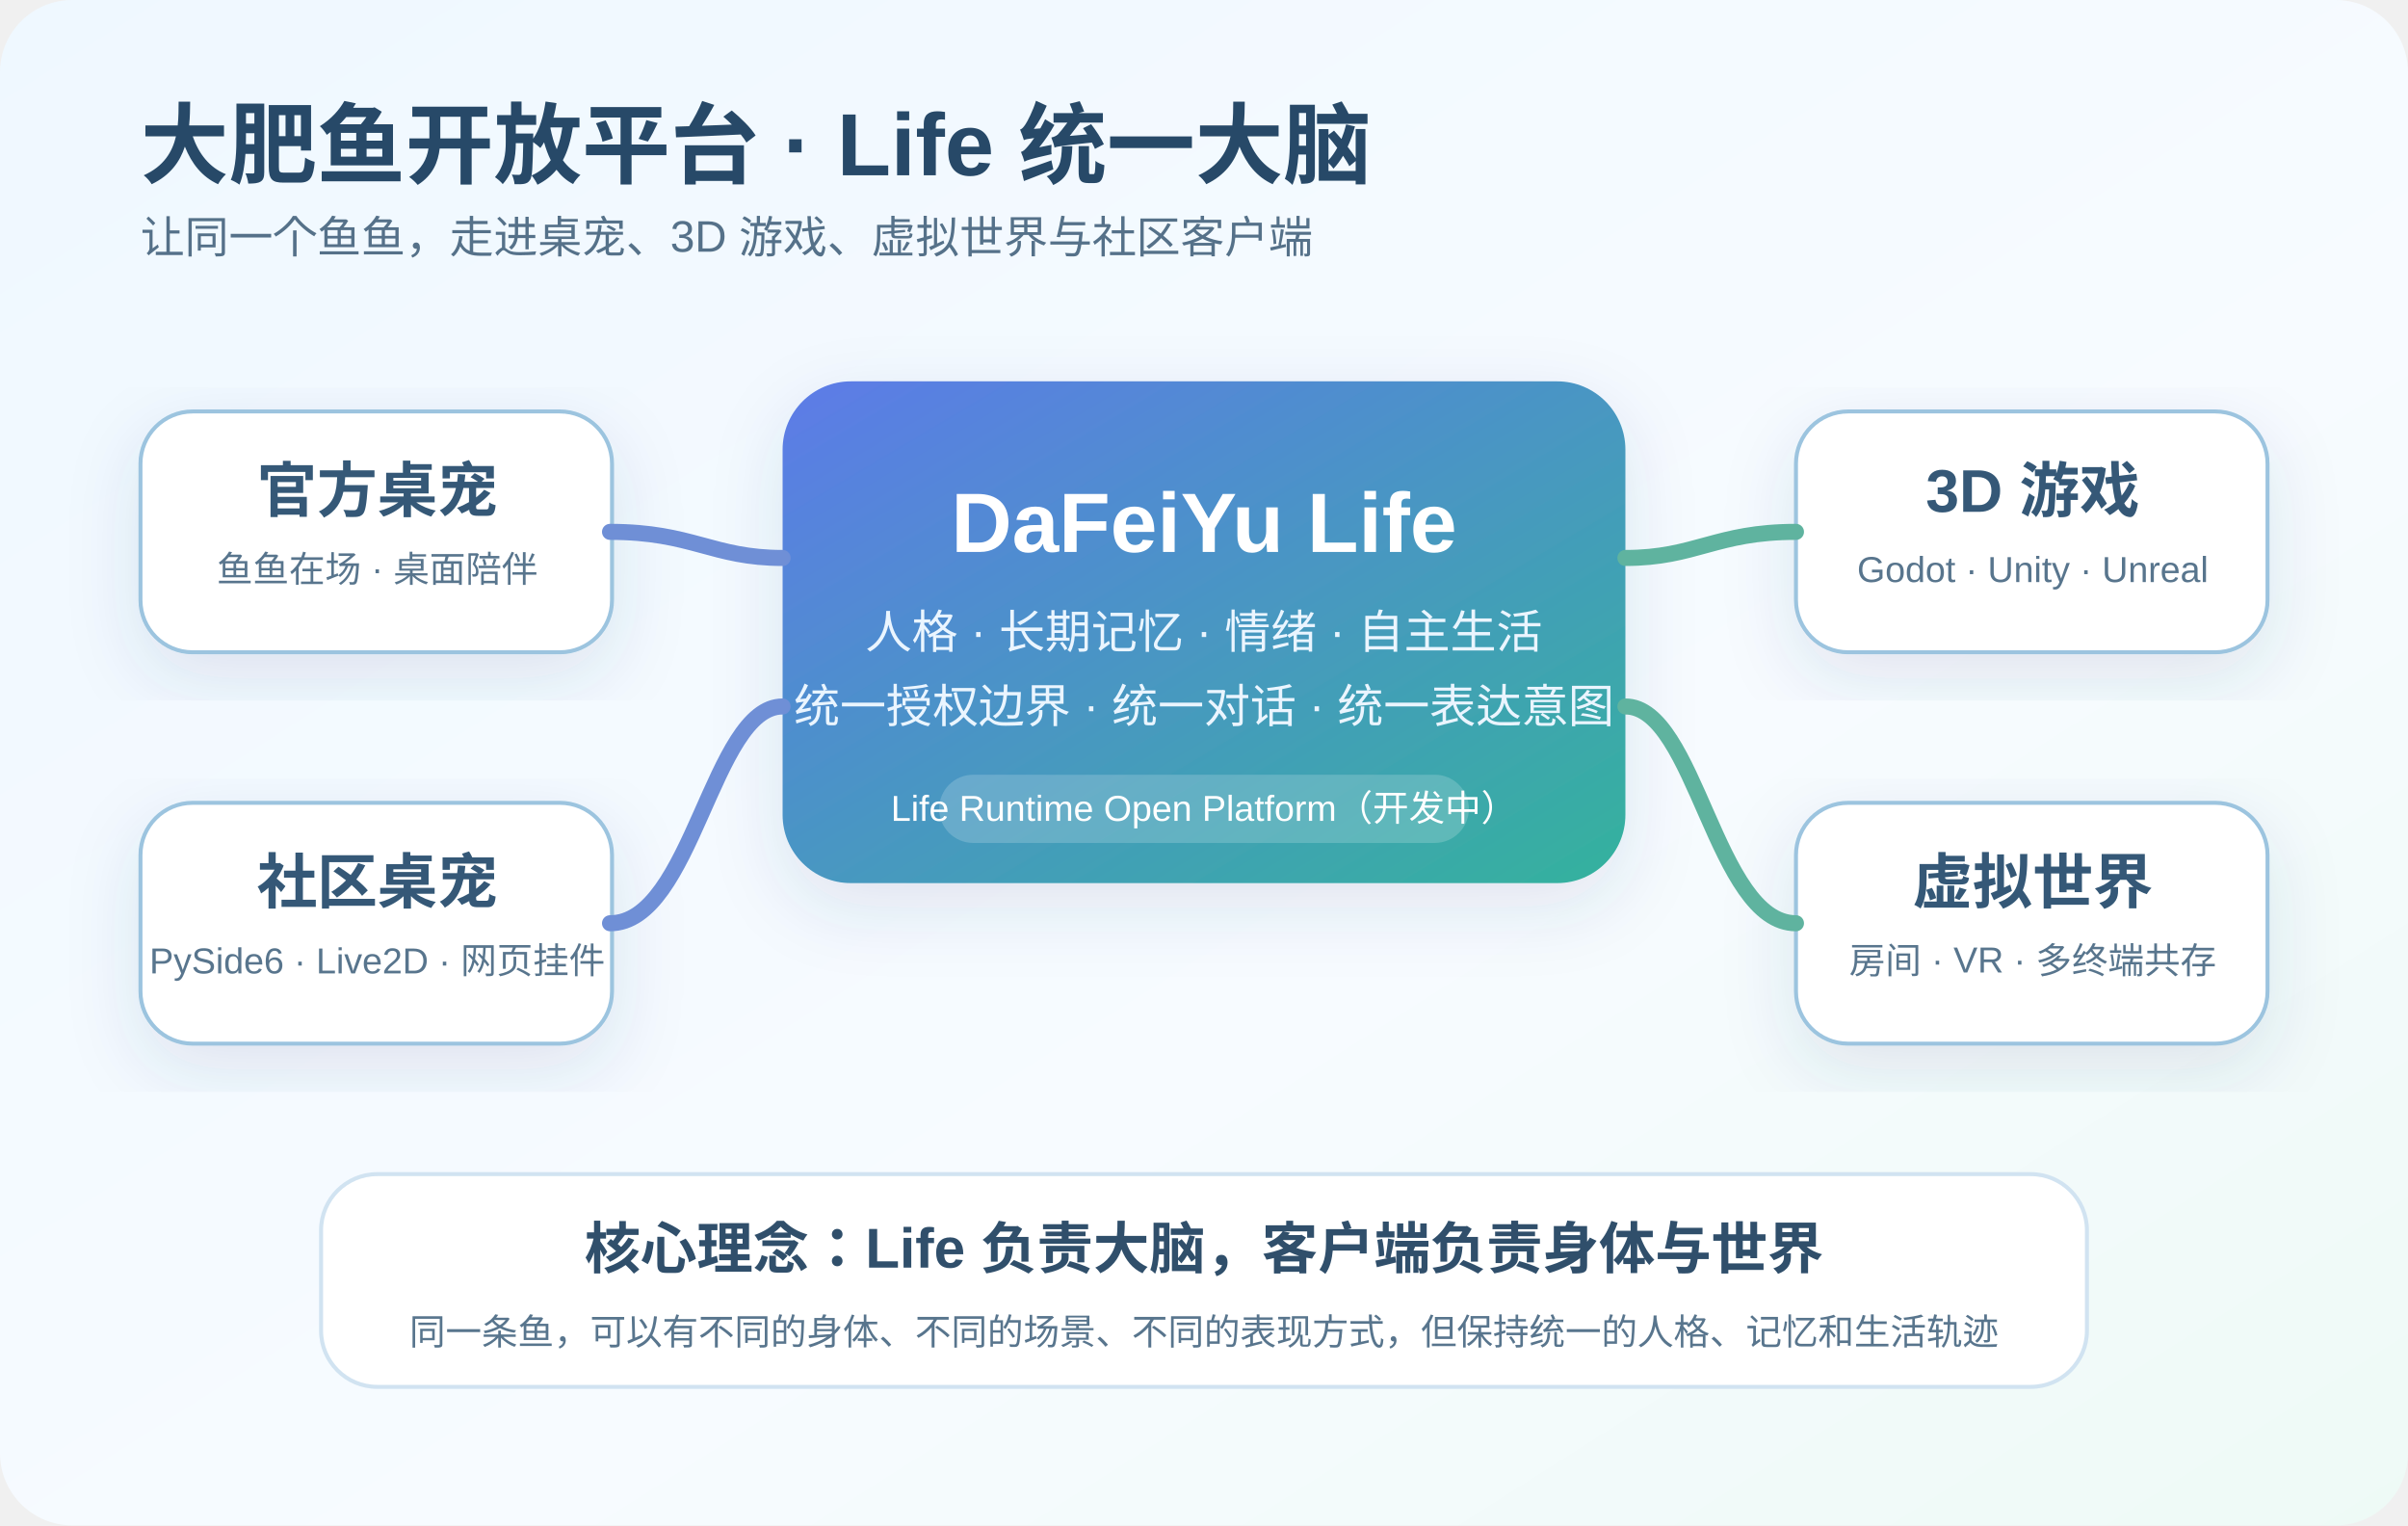
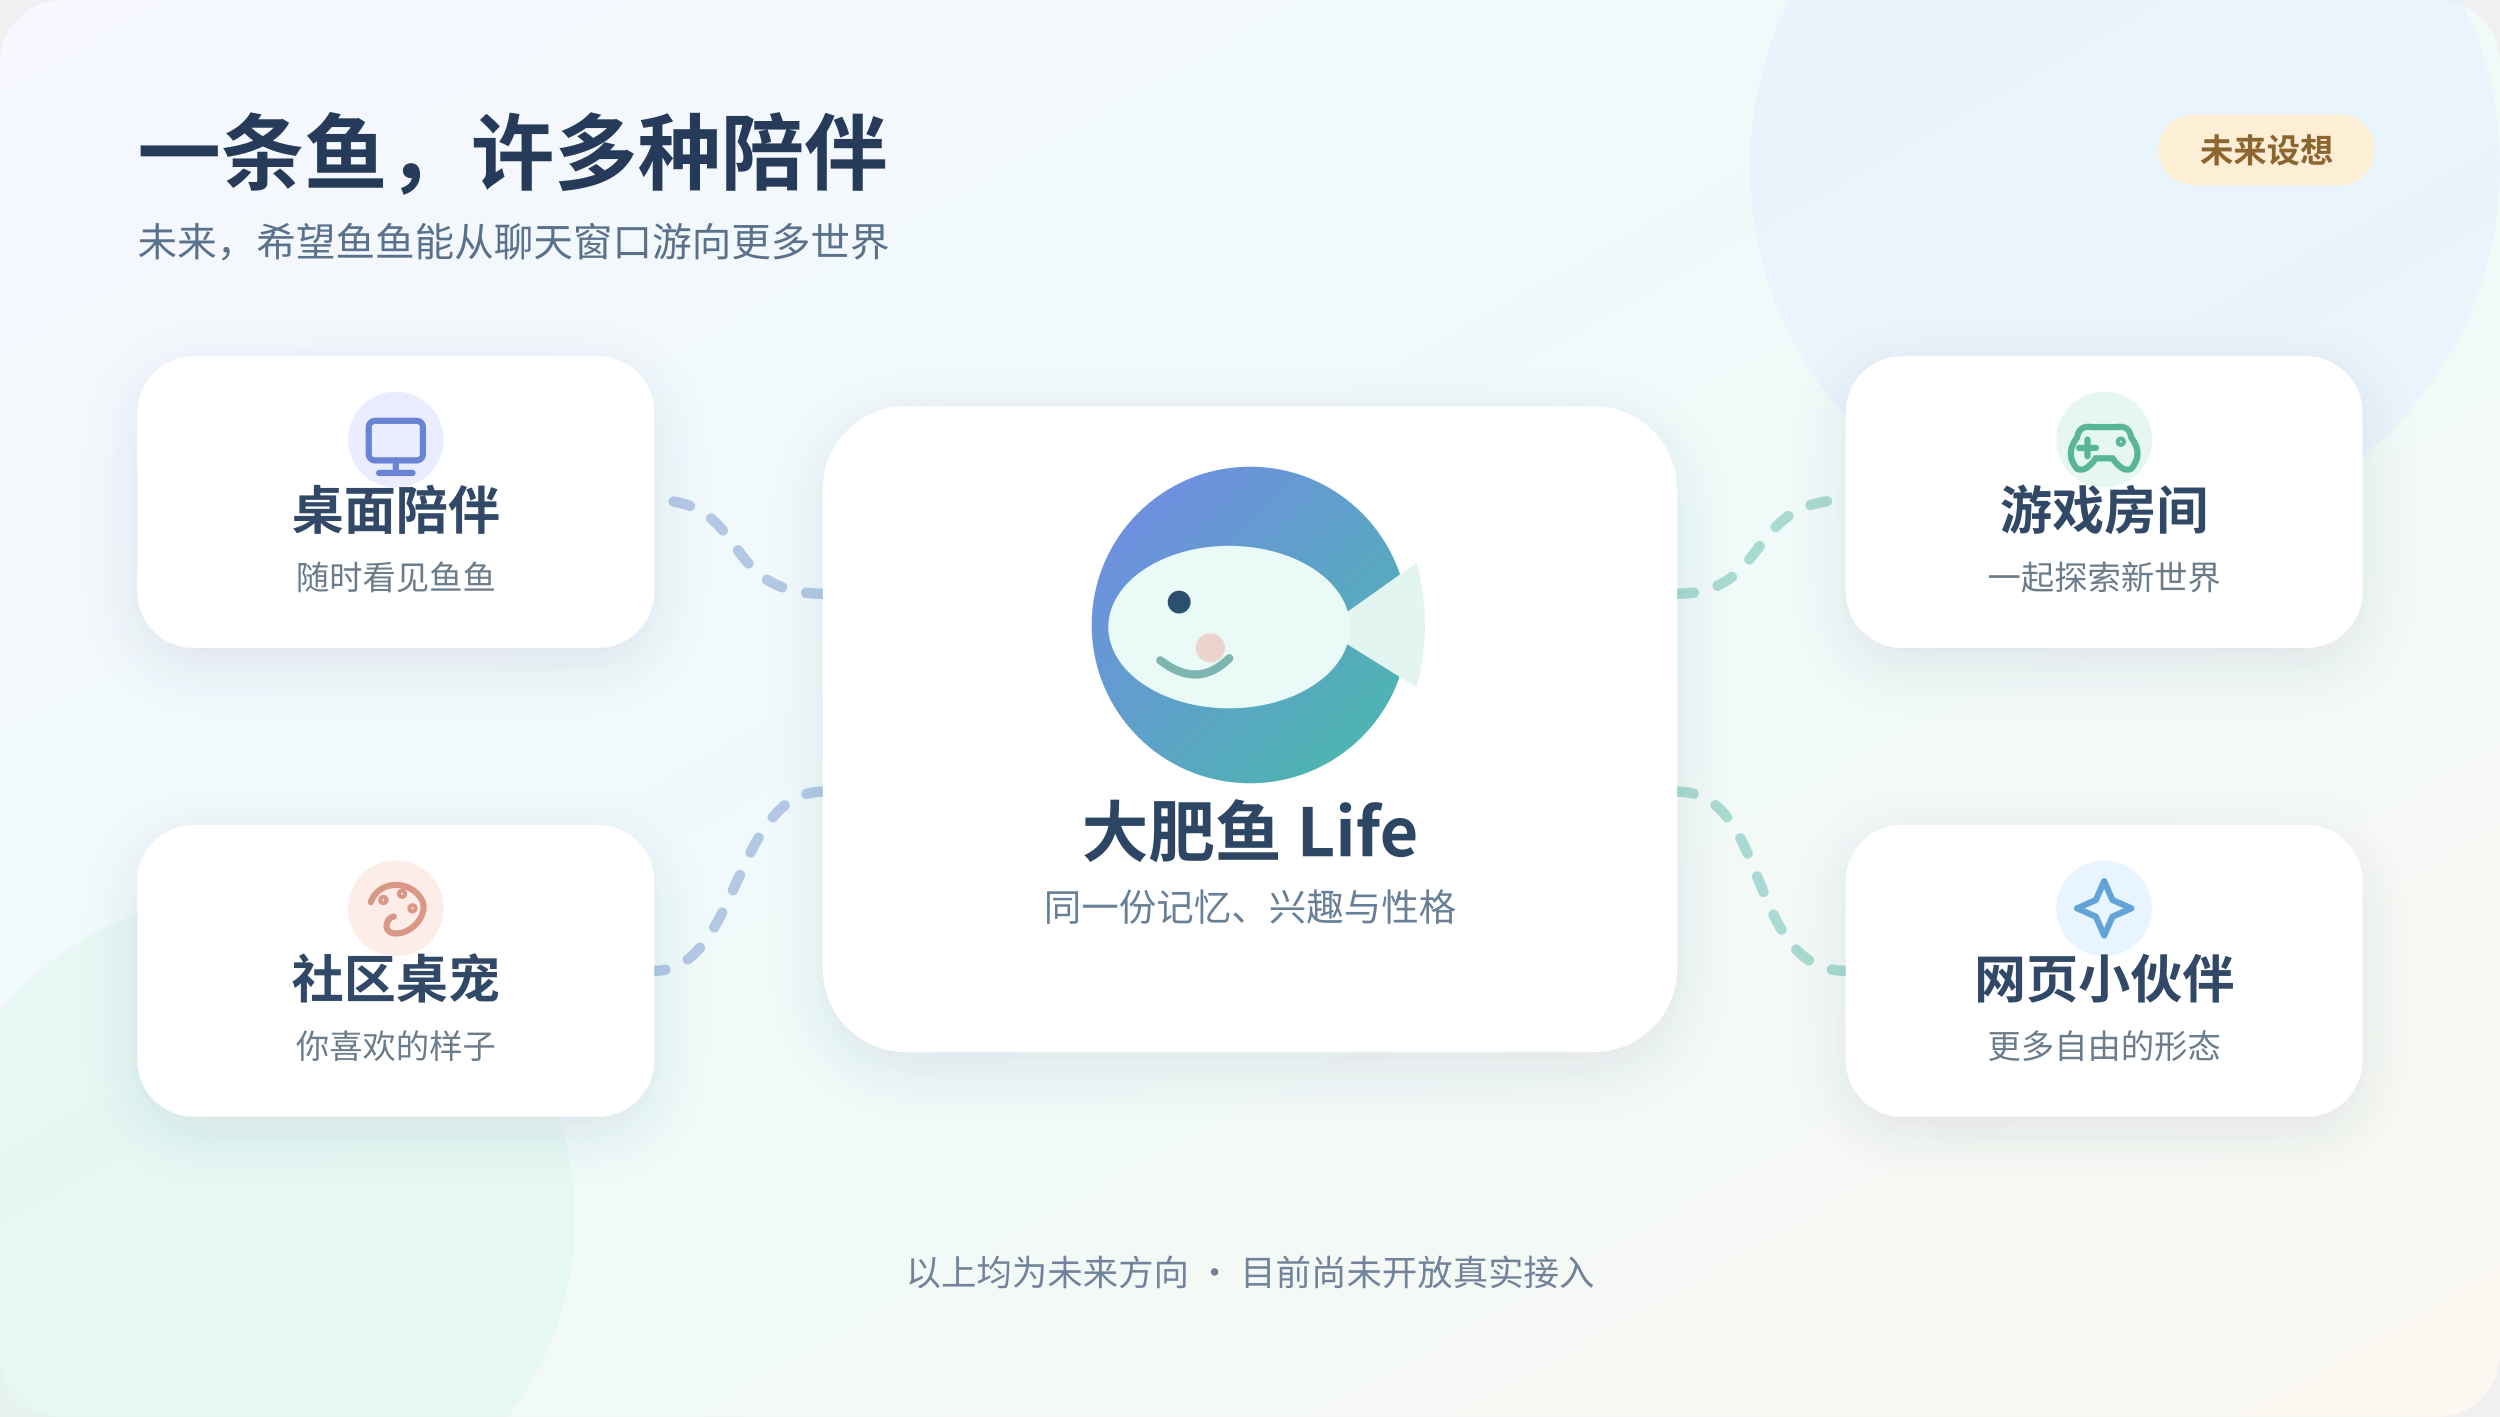
- <svg xmlns="http://www.w3.org/2000/svg" width="1200" height="760" viewBox="0 0 1200 760" role="img" aria-labelledby="t d">
+ <svg xmlns="http://www.w3.org/2000/svg" width="1200" height="680" viewBox="0 0 1200 680" role="img" aria-labelledby="eco-title eco-desc">
  <defs>
    <linearGradient id="bg" x1="0" y1="0" x2="1" y2="1">
-       <stop offset="0%" stop-color="#eff8ff" />
-       <stop offset="60%" stop-color="#f7fbff" />
-       <stop offset="100%" stop-color="#eefaf6" />
+       <stop stop-color="#F6F7FF" />
+       <stop offset=".52" stop-color="#EFFAF9" />
+       <stop offset="1" stop-color="#FCF8F1" />
    </linearGradient>
-     <linearGradient id="core" x1="0" y1="0" x2="1" y2="1">
-       <stop offset="0%" stop-color="#5d7be8" />
-       <stop offset="100%" stop-color="#34b29d" />
+     <linearGradient id="body" x1="0" y1="0" x2="1" y2="1">
+       <stop stop-color="#7588E9" />
+       <stop offset="1" stop-color="#47BBA8" />
    </linearGradient>
-     <filter id="shadow" x="-20%" y="-20%" width="140%" height="140%">
-       <feDropShadow dx="0" dy="12" stdDeviation="18" flood-color="#2f4e7d" flood-opacity="0.12" />
+     <filter id="shadow" x="-20%" y="-30%" width="140%" height="180%">
+       <feDropShadow dx="0" dy="8" stdDeviation="13" flood-color="#33476C" flood-opacity=".12" />
    </filter>
  </defs>
-   <rect width="1200" height="760" rx="36" fill="url(#bg)" />
-   <text x="70" y="88" fill="#274968" font-size="44" font-family="Arial, PingFang SC, Microsoft YaHei, sans-serif" font-weight="700">大肥鱼开放平台 · Life 统一大脑</text>
-   <text x="70" y="126" fill="#557189" font-size="22" font-family="Arial, PingFang SC, Microsoft YaHei, sans-serif">让同一个鱼鱼，走进桌宠、3D 游戏、虚拟世界与社区客户端</text>
+   <rect width="1200" height="680" rx="30" fill="url(#bg)" />
+   <circle cx="1020" cy="80" r="180" fill="#DCE9FF" opacity=".35" />
+   <circle cx="120" cy="585" r="156" fill="#DFF5EC" opacity=".55" />
+   <text x="66" y="88" fill="#263B59" font-size="40" font-weight="700" font-family="&quot;Noto Sans CJK SC&quot;, &quot;Microsoft YaHei&quot;, sans-serif">一条鱼，许多种陪伴</text>
+   <text x="66" y="123" fill="#59718A" font-size="19" font-family="&quot;Noto Sans CJK SC&quot;, &quot;Microsoft YaHei&quot;, sans-serif">未来，希望鱼鱼能从聊天窗口游向更多世界</text>
+   <rect x="1036" y="55" width="104" height="34" rx="17" fill="#FDEED6" />
+   <text x="1088" y="78" text-anchor="middle" fill="#8D652F" font-size="16" font-weight="700" font-family="&quot;Noto Sans CJK SC&quot;, &quot;Microsoft YaHei&quot;, sans-serif">未来设想</text>
+   <path d="M395 285 C345 285 360 240 314 240" fill="none" stroke="#B2C8E5" stroke-width="5" stroke-linecap="round" stroke-dasharray="8 12" />
+   <path d="M395 380 C352 380 355 466 314 466" fill="none" stroke="#B2C8E5" stroke-width="5" stroke-linecap="round" stroke-dasharray="8 12" />
+   <path d="M805 285 C850 285 838 240 886 240" fill="none" stroke="#A9DAD1" stroke-width="5" stroke-linecap="round" stroke-dasharray="8 12" />
+   <path d="M805 380 C850 380 838 466 886 466" fill="none" stroke="#A9DAD1" stroke-width="5" stroke-linecap="round" stroke-dasharray="8 12" />
  <g filter="url(#shadow)">
-     <rect x="390" y="190" width="420" height="250" rx="34" fill="url(#core)" />
-     <text x="600" y="275" text-anchor="middle" fill="#fff" font-size="42" font-family="Arial, PingFang SC, Microsoft YaHei, sans-serif" font-weight="700">DaFeiYu Life</text>
-     <text x="600" y="323" text-anchor="middle" fill="#eaf5ff" font-size="23" font-family="Arial, PingFang SC, Microsoft YaHei, sans-serif">人格 · 长期记忆 · 情绪 · 自主生活</text>
-     <text x="600" y="360" text-anchor="middle" fill="#eaf5ff" font-size="23" font-family="Arial, PingFang SC, Microsoft YaHei, sans-serif">统一授权边界 · 统一对话 · 统一表达意图</text>
-     <rect x="468" y="386" width="264" height="34" rx="17" fill="rgba(255,255,255,.18)" />
-     <text x="600" y="409" text-anchor="middle" fill="#fff" font-size="18" font-family="Arial, PingFang SC, Microsoft YaHei, sans-serif">Life Runtime Open Platform（开发中）</text>
+     <rect x="395" y="195" width="410" height="310" rx="40" fill="#fff" />
  </g>
-   <g filter="url(#shadow)">
-     <rect x="70" y="205" width="235" height="120" rx="26" fill="#fff" stroke="#9cc4df" stroke-width="2" />
-     <text x="188" y="255" text-anchor="middle" fill="#345977" font-size="30" font-family="Arial, PingFang SC, Microsoft YaHei, sans-serif" font-weight="700">官方桌宠</text>
-     <text x="188" y="290" text-anchor="middle" fill="#58758d" font-size="18" font-family="Arial, PingFang SC, Microsoft YaHei, sans-serif">鱼鱼在场 · 桌面陪伴</text>
+   <circle cx="600" cy="300" r="76" fill="url(#body)" />
+   <path d="M635 302 L680 270 Q688 300 680 330 Z" fill="#E3F5F1" />
+   <ellipse cx="590" cy="301" rx="58" ry="39" fill="#E9FAF7" />
+   <circle cx="566" cy="289" r="5.5" fill="#2B506E" />
+   <path d="M557 317 Q575 331 590 316" fill="none" stroke="#7DB5B0" stroke-width="4" stroke-linecap="round" />
+   <circle cx="581" cy="311" r="7" fill="#F1B2AB" opacity=".55" />
+   <text x="600" y="411" text-anchor="middle" fill="#2D4664" font-size="32" font-weight="700" font-family="&quot;Noto Sans CJK SC&quot;, &quot;Microsoft YaHei&quot;, sans-serif">大肥鱼 Life</text>
+   <text x="600" y="442" text-anchor="middle" fill="#688097" font-size="18" font-family="&quot;Noto Sans CJK SC&quot;, &quot;Microsoft YaHei&quot;, sans-serif">同一份记忆、兴趣与性格</text>
+   <g filter="url(#shadow)" fill="#fff">
+     <rect x="66" y="171" width="248" height="140" rx="27" />
+     <rect x="66" y="396" width="248" height="140" rx="27" />
+     <rect x="886" y="171" width="248" height="140" rx="27" />
+     <rect x="886" y="396" width="248" height="140" rx="27" />
  </g>
-   <g filter="url(#shadow)">
-     <rect x="70" y="400" width="235" height="120" rx="26" fill="#fff" stroke="#9cc4df" stroke-width="2" />
-     <text x="188" y="450" text-anchor="middle" fill="#345977" font-size="30" font-family="Arial, PingFang SC, Microsoft YaHei, sans-serif" font-weight="700">社区桌宠</text>
-     <text x="188" y="485" text-anchor="middle" fill="#58758d" font-size="18" font-family="Arial, PingFang SC, Microsoft YaHei, sans-serif">PySide6 · Live2D · 网页挂件</text>
+   <g font-family="&quot;Noto Sans CJK SC&quot;, &quot;Microsoft YaHei&quot;, sans-serif" text-anchor="middle">
+     <circle cx="190" cy="211" r="23" fill="#E9EDFF" />
+     <g transform="translate(190 212)" fill="none" stroke="#6984D5" stroke-width="3" stroke-linecap="round">
+       <rect x="-13" y="-10" width="26" height="19" rx="3" />
+       <path d="M0 9 V14 M-8 15 H8" />
+     </g>
+     <text x="190" y="254" fill="#314966" font-size="25" font-weight="700">桌面陪伴</text>
+     <text x="190" y="283" fill="#6B7C8B" font-size="16">随时看见鱼鱼</text>
+     <circle cx="190" cy="436" r="23" fill="#FDEDE8" />
+     <g transform="translate(190 436)" fill="none" stroke="#D99786" stroke-width="3" stroke-linecap="round">
+       <path d="M-12 -3 C-8 -14 8 -14 13 -3 C15 5 6 13 -1 12 C-7 11 -4 4 -1 4" />
+       <circle cx="-6" cy="-4" r="1" />
+       <circle cx="3" cy="-7" r="1" />
+       <circle cx="8" cy="0" r="1" />
+     </g>
+     <text x="190" y="479" fill="#314966" font-size="25" font-weight="700">社区桌宠</text>
+     <text x="190" y="508" fill="#6B7C8B" font-size="16">你喜欢的样子</text>
+     <circle cx="1010" cy="211" r="23" fill="#E5F7EE" />
+     <g transform="translate(1010 212)" fill="none" stroke="#58B596" stroke-width="3" stroke-linecap="round">
+       <path d="M-13 -2 Q-19 6 -13 13 Q-9 15 -4 8 H4 Q9 15 13 13 Q19 6 13 -2 Q12 -8 6 -7 H-6 Q-12 -8 -13 -2Z" />
+       <path d="M-8 -1 V7 M-12 3 H-4" />
+       <circle cx="8" cy="0" r="1" />
+     </g>
+     <text x="1010" y="254" fill="#314966" font-size="25" font-weight="700">游戏房间</text>
+     <text x="1010" y="283" fill="#6B7C8B" font-size="16">一起探索新世界</text>
+     <circle cx="1010" cy="436" r="23" fill="#E8F4FF" />
+     <g transform="translate(1010 436)" fill="none" stroke="#63A4D8" stroke-width="3" stroke-linejoin="round">
+       <path d="M0 -13 L4 -4 L13 0 L4 4 L0 13 L-4 4 L-13 0 L-4 -4Z" />
+     </g>
+     <text x="1010" y="479" fill="#314966" font-size="25" font-weight="700">网页小伙伴</text>
+     <text x="1010" y="508" fill="#6B7C8B" font-size="16">更多自由的形态</text>
  </g>
-   <g filter="url(#shadow)">
-     <rect x="895" y="205" width="235" height="120" rx="26" fill="#fff" stroke="#9cc4df" stroke-width="2" />
-     <text x="1013" y="255" text-anchor="middle" fill="#345977" font-size="30" font-family="Arial, PingFang SC, Microsoft YaHei, sans-serif" font-weight="700">3D 游戏</text>
-     <text x="1013" y="290" text-anchor="middle" fill="#58758d" font-size="18" font-family="Arial, PingFang SC, Microsoft YaHei, sans-serif">Godot · Unity · Unreal</text>
-   </g>
-   <g filter="url(#shadow)">
-     <rect x="895" y="400" width="235" height="120" rx="26" fill="#fff" stroke="#9cc4df" stroke-width="2" />
-     <text x="1013" y="450" text-anchor="middle" fill="#345977" font-size="30" font-family="Arial, PingFang SC, Microsoft YaHei, sans-serif" font-weight="700">虚拟世界</text>
-     <text x="1013" y="485" text-anchor="middle" fill="#58758d" font-size="18" font-family="Arial, PingFang SC, Microsoft YaHei, sans-serif">房间 · VR · 多终端共存</text>
-   </g>
-   <path d="M304 265 C345 265 355 278 390 278" fill="none" stroke="#6f8fd6" stroke-width="8" stroke-linecap="round" />
-   <path d="M304 460 C345 460 355 352 390 352" fill="none" stroke="#6f8fd6" stroke-width="8" stroke-linecap="round" />
-   <path d="M810 278 C845 278 855 265 895 265" fill="none" stroke="#5fb39f" stroke-width="8" stroke-linecap="round" />
-   <path d="M810 352 C845 352 855 460 895 460" fill="none" stroke="#5fb39f" stroke-width="8" stroke-linecap="round" />
-   <g>
-     <rect x="160" y="585" width="880" height="106" rx="28" fill="#ffffff" stroke="#d1e3f1" stroke-width="2" />
-     <text x="600" y="632" text-anchor="middle" fill="#304f6b" font-size="28" font-family="Arial, PingFang SC, Microsoft YaHei, sans-serif" font-weight="700">核心理念：Life 负责大脑，客户端负责身体与世界</text>
-     <text x="600" y="670" text-anchor="middle" fill="#58758d" font-size="18" font-family="Arial, PingFang SC, Microsoft YaHei, sans-serif">同一条鱼，可以有不同的身体、不同的场景、不同的表现方式，但保持统一的人格、记忆和生活轨迹</text>
-   </g>
+   <text x="600" y="617" text-anchor="middle" fill="#71839A" font-size="17" font-family="&quot;Noto Sans CJK SC&quot;, &quot;Microsoft YaHei&quot;, sans-serif">以上均为未来方向 · 目前尚未开放真实接入</text>
</svg>
